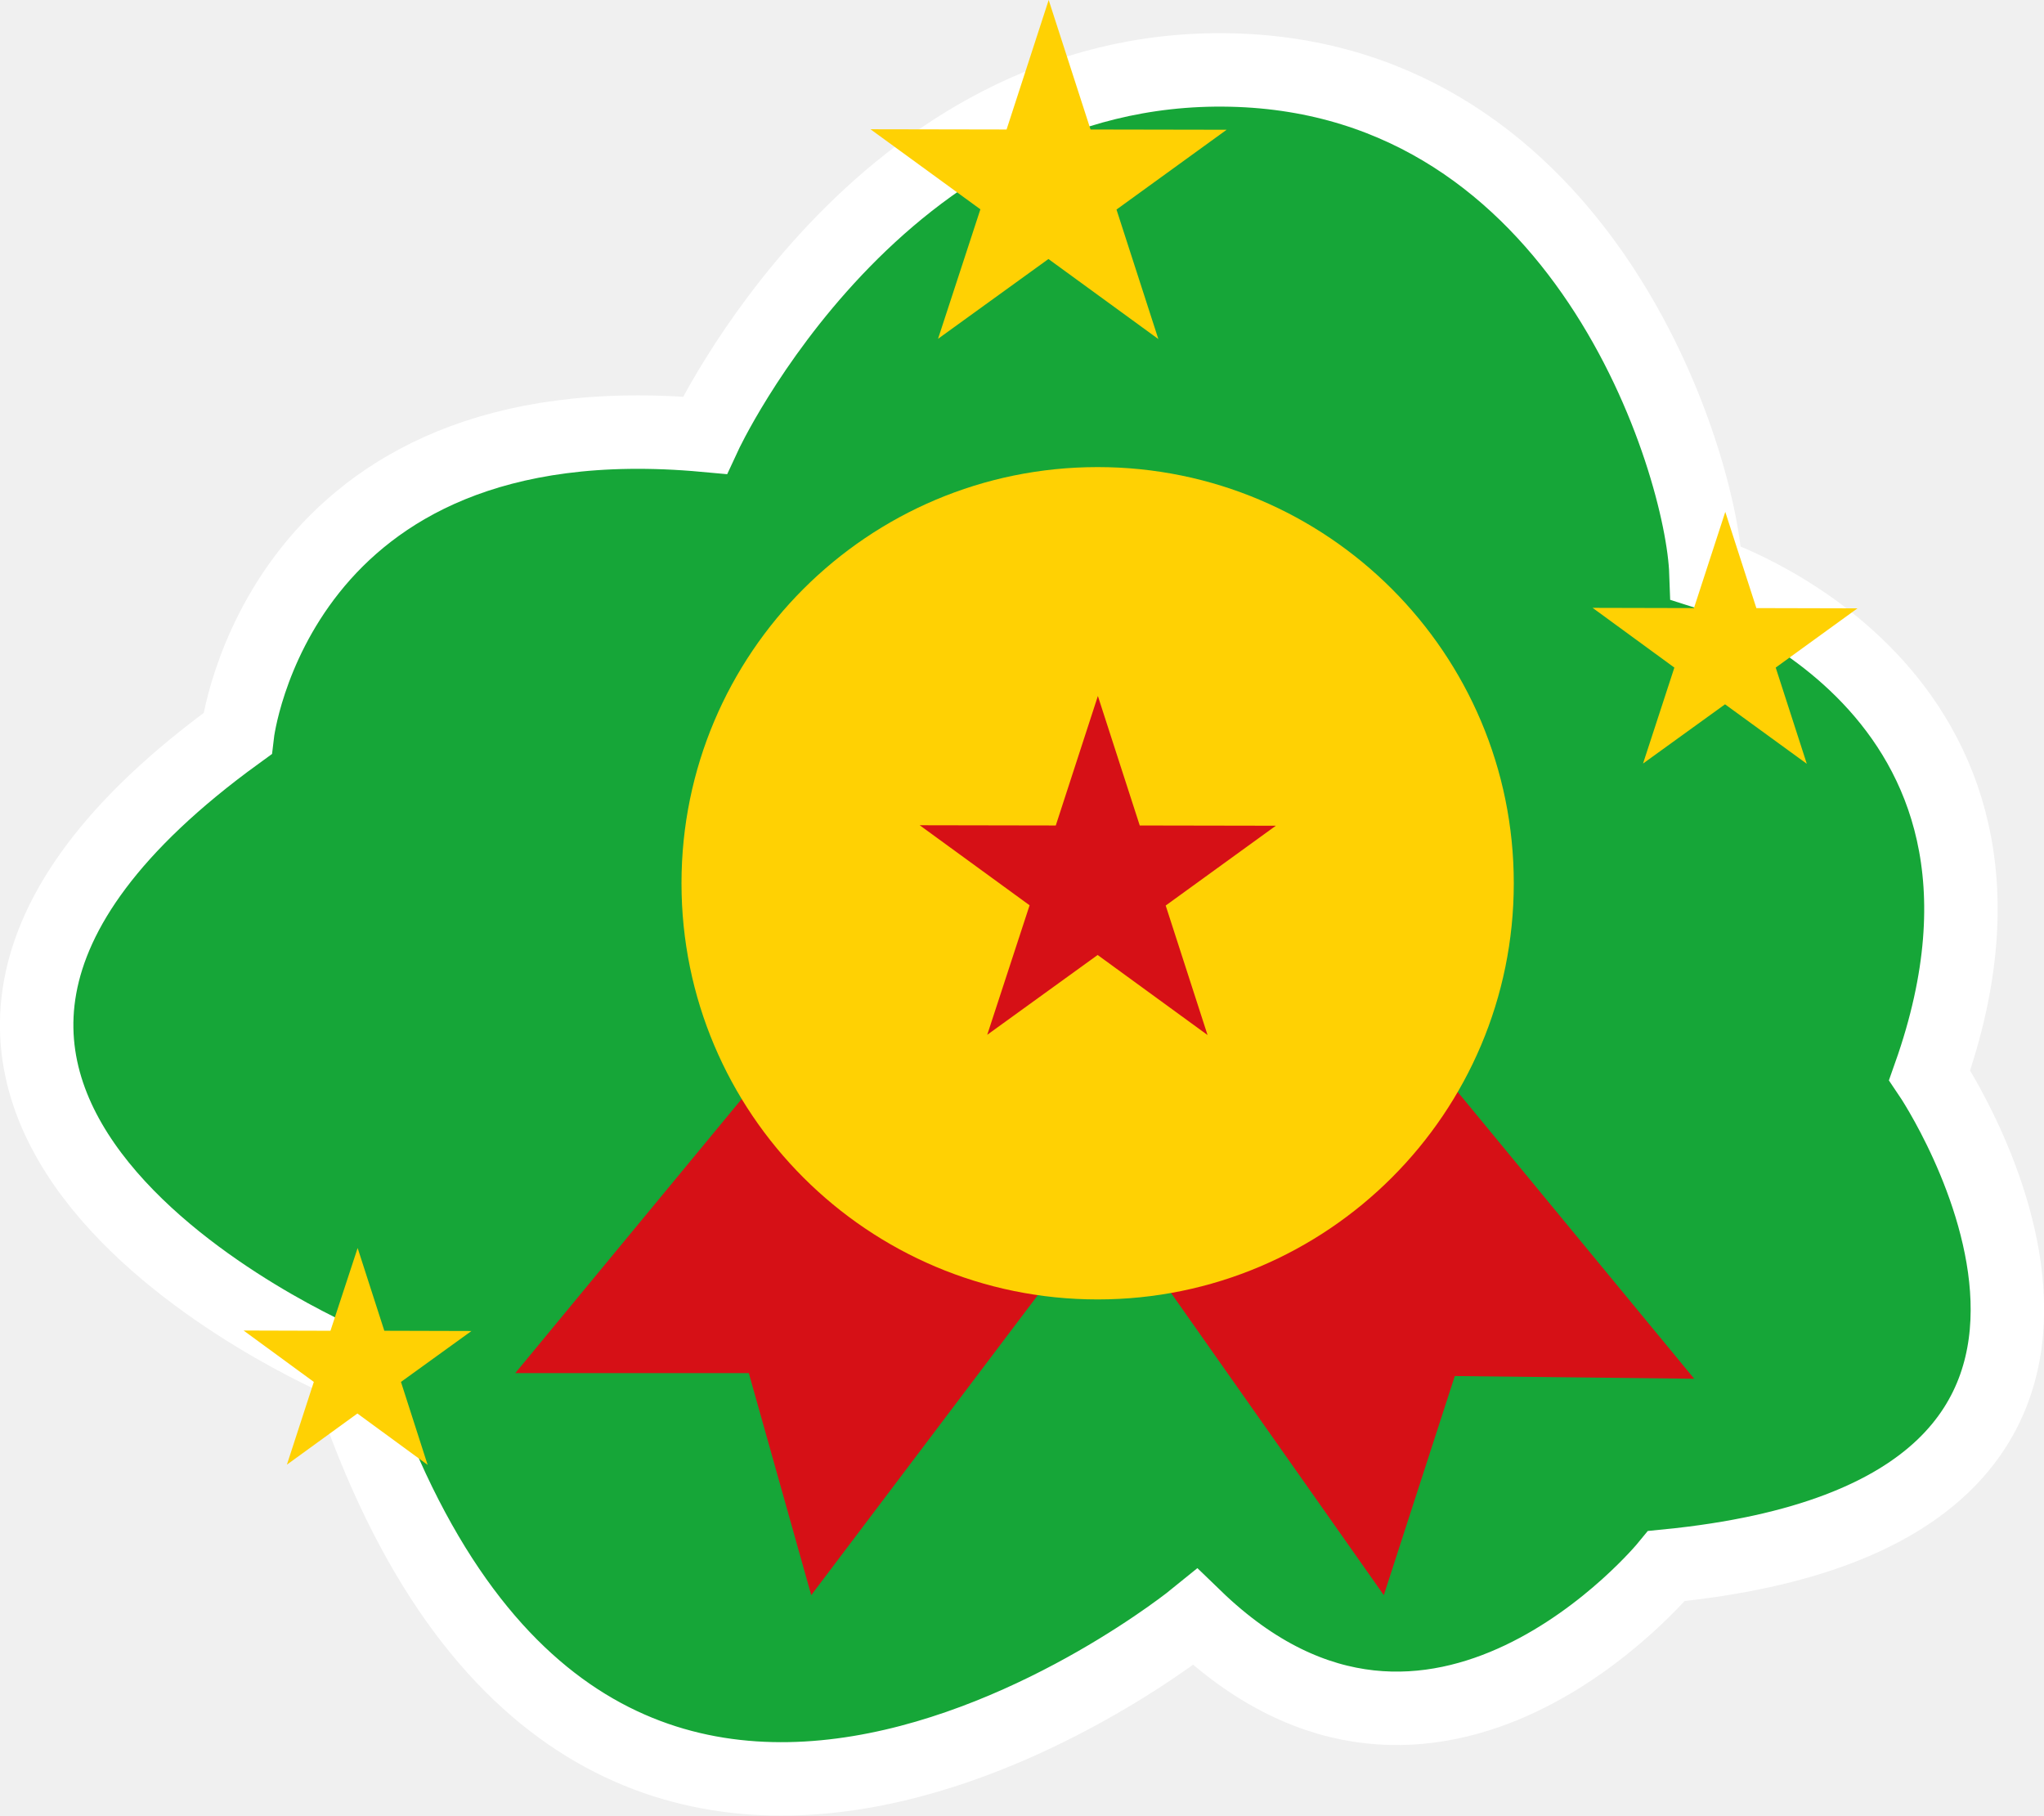
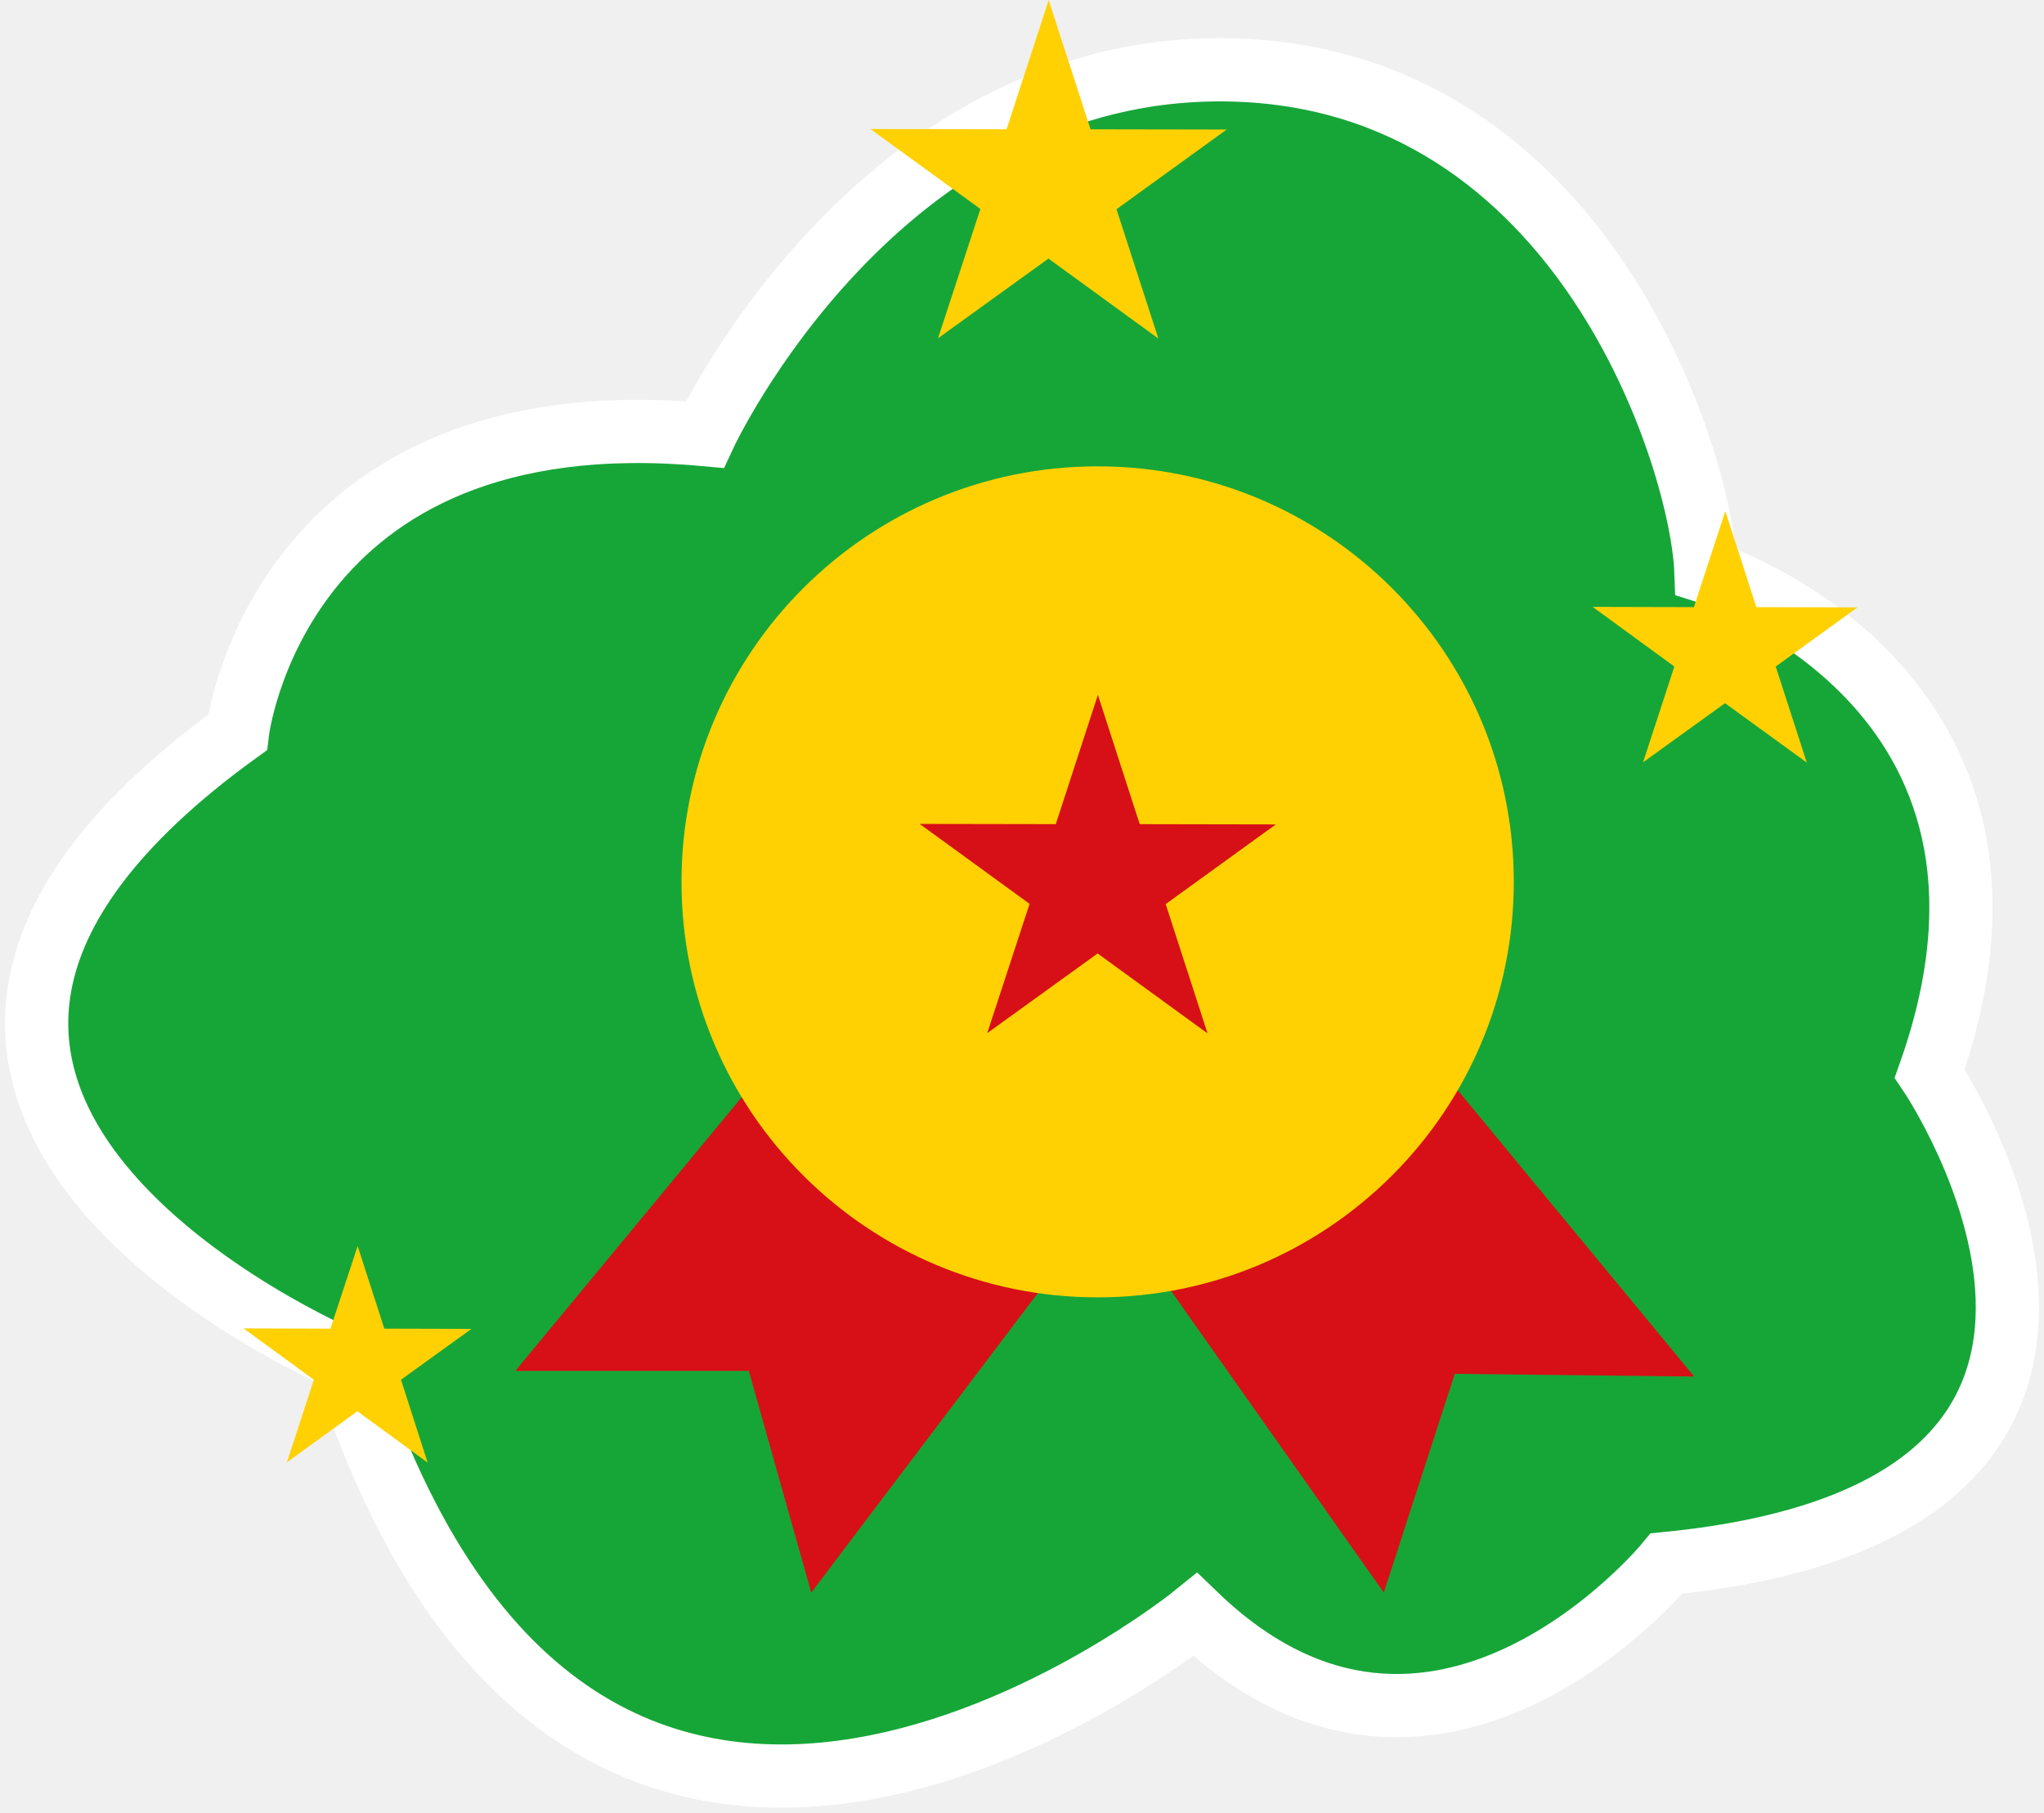
- <svg xmlns="http://www.w3.org/2000/svg" id="Calque_2" data-name="Calque 2" viewBox="0 0 83.5 74.16">
+ <svg xmlns="http://www.w3.org/2000/svg" width="97" height="86" viewBox="0 0 97 86" fill="none">
+   <g clip-path="url(#clip0_262_241)">
+     <path d="M33.445 20.619C33.445 20.619 41.646 2.946 58.409 3.317C75.172 3.688 80.771 21.918 80.957 27.125C80.957 27.125 98.104 32.517 91.575 50.932C91.575 50.932 105.55 71.574 79.087 74.183C79.087 74.183 68.097 87.577 56.725 76.607C56.725 76.607 27.66 100.229 16.298 64.512C16.298 64.512 -12.79 52.173 11.268 34.755C11.268 34.755 13.127 18.763 33.445 20.619Z" fill="#16A638" stroke="white" stroke-width="3" stroke-miterlimit="10" />
+     <path d="M54.97 16.061L49.755 12.269L44.515 16.05L46.525 9.915L41.309 6.123L47.768 6.135L49.766 0L51.753 6.135L58.212 6.146L52.984 9.927L54.97 16.061Z" fill="#FFD103" />
+     <path d="M20.294 69.394L16.96 66.958L13.615 69.382L14.893 65.463L11.559 63.027L15.682 63.039L16.972 59.119L18.238 63.039L22.374 63.05L19.028 65.463L20.294 69.394Z" fill="#FFD103" />
+     <path d="M85.743 36.181L81.863 33.363L77.972 36.17L79.459 31.624L75.579 28.794L80.388 28.806L81.875 24.248L83.35 28.806L88.148 28.818L84.268 31.624L85.743 36.181Z" fill="#FFD103" />
+     <path d="M37.29 49.529L24.453 65.045H35.535L38.498 75.563L49.72 60.731L37.29 49.529Z" fill="#D61016" />
+     <path d="M54.448 59.653L65.669 75.563L69.038 65.184L80.4 65.312L69.038 51.558L54.448 59.653Z" fill="#D61016" />
+     <path d="M52.09 61.554C62.997 61.554 71.838 52.728 71.838 41.84C71.838 30.952 62.997 22.126 52.09 22.126C41.183 22.126 32.341 30.952 32.341 41.84C32.341 52.728 41.183 61.554 52.09 61.554Z" fill="#FFD103" />
+     <path d="M57.305 49.03L52.089 45.238L46.85 49.018L48.86 42.884L43.644 39.092L50.103 39.103L52.101 32.969L54.087 39.103L60.546 39.115L55.319 42.895L57.305 49.03Z" fill="#D61016" />
+   </g>
  <defs>
-     <style>
-       .cls-1 {
-         fill: #ffd103;
-       }
- 
-       .cls-2 {
-         fill: #16a638;
-         stroke: #fff;
-         stroke-miterlimit: 10;
-         stroke-width: 3px;
-       }
- 
-       .cls-3 {
-         fill: #d61016;
-       }
-     </style>
+     <clipPath id="clip0_262_241">
+       <rect width="97" height="86" fill="white" />
+     </clipPath>
  </defs>
-   <g id="Calque_1-2" data-name="Calque 1">
-     <path class="cls-2" d="M28.79,17.78s7.06-15.24,21.49-14.92,19.25,16.04,19.41,20.53c0,0,14.76,4.65,9.14,20.53,0,0,12.03,17.8-10.75,20.05,0,0-9.46,11.55-19.25,2.09,0,0-25.02,20.37-34.8-10.43,0,0-25.04-10.64-4.33-25.66,0,0,1.6-13.79,19.09-12.19Z" />
-     <polygon class="cls-1" points="47.32 13.85 42.83 10.58 38.32 13.84 40.05 8.55 35.56 5.28 41.12 5.29 42.84 0 44.55 5.29 50.11 5.3 45.61 8.56 47.32 13.85" />
-     <polygon class="cls-1" points="17.47 59.84 14.6 57.74 11.72 59.83 12.82 56.45 9.95 54.35 13.5 54.36 14.61 50.98 15.7 54.36 19.26 54.37 16.38 56.45 17.47 59.84" />
-     <polygon class="cls-1" points="73.81 31.2 70.47 28.77 67.12 31.19 68.4 27.27 65.06 24.83 69.2 24.84 70.48 20.91 71.75 24.84 75.88 24.85 72.54 27.27 73.81 31.2" />
-     <polygon class="cls-3" points="32.1 42.71 21.05 56.09 30.59 56.09 33.14 65.16 42.8 52.37 32.1 42.71" />
-     <polygon class="cls-3" points="46.87 51.44 56.53 65.16 59.43 56.21 69.21 56.32 59.43 44.46 46.87 51.44" />
-     <circle class="cls-1" cx="44.84" cy="36.08" r="17" />
-     <polygon class="cls-3" points="49.33 42.28 44.84 39.01 40.33 42.27 42.06 36.98 37.57 33.71 43.13 33.72 44.85 28.43 46.56 33.72 52.12 33.73 47.62 36.99 49.33 42.28" />
-   </g>
</svg>
